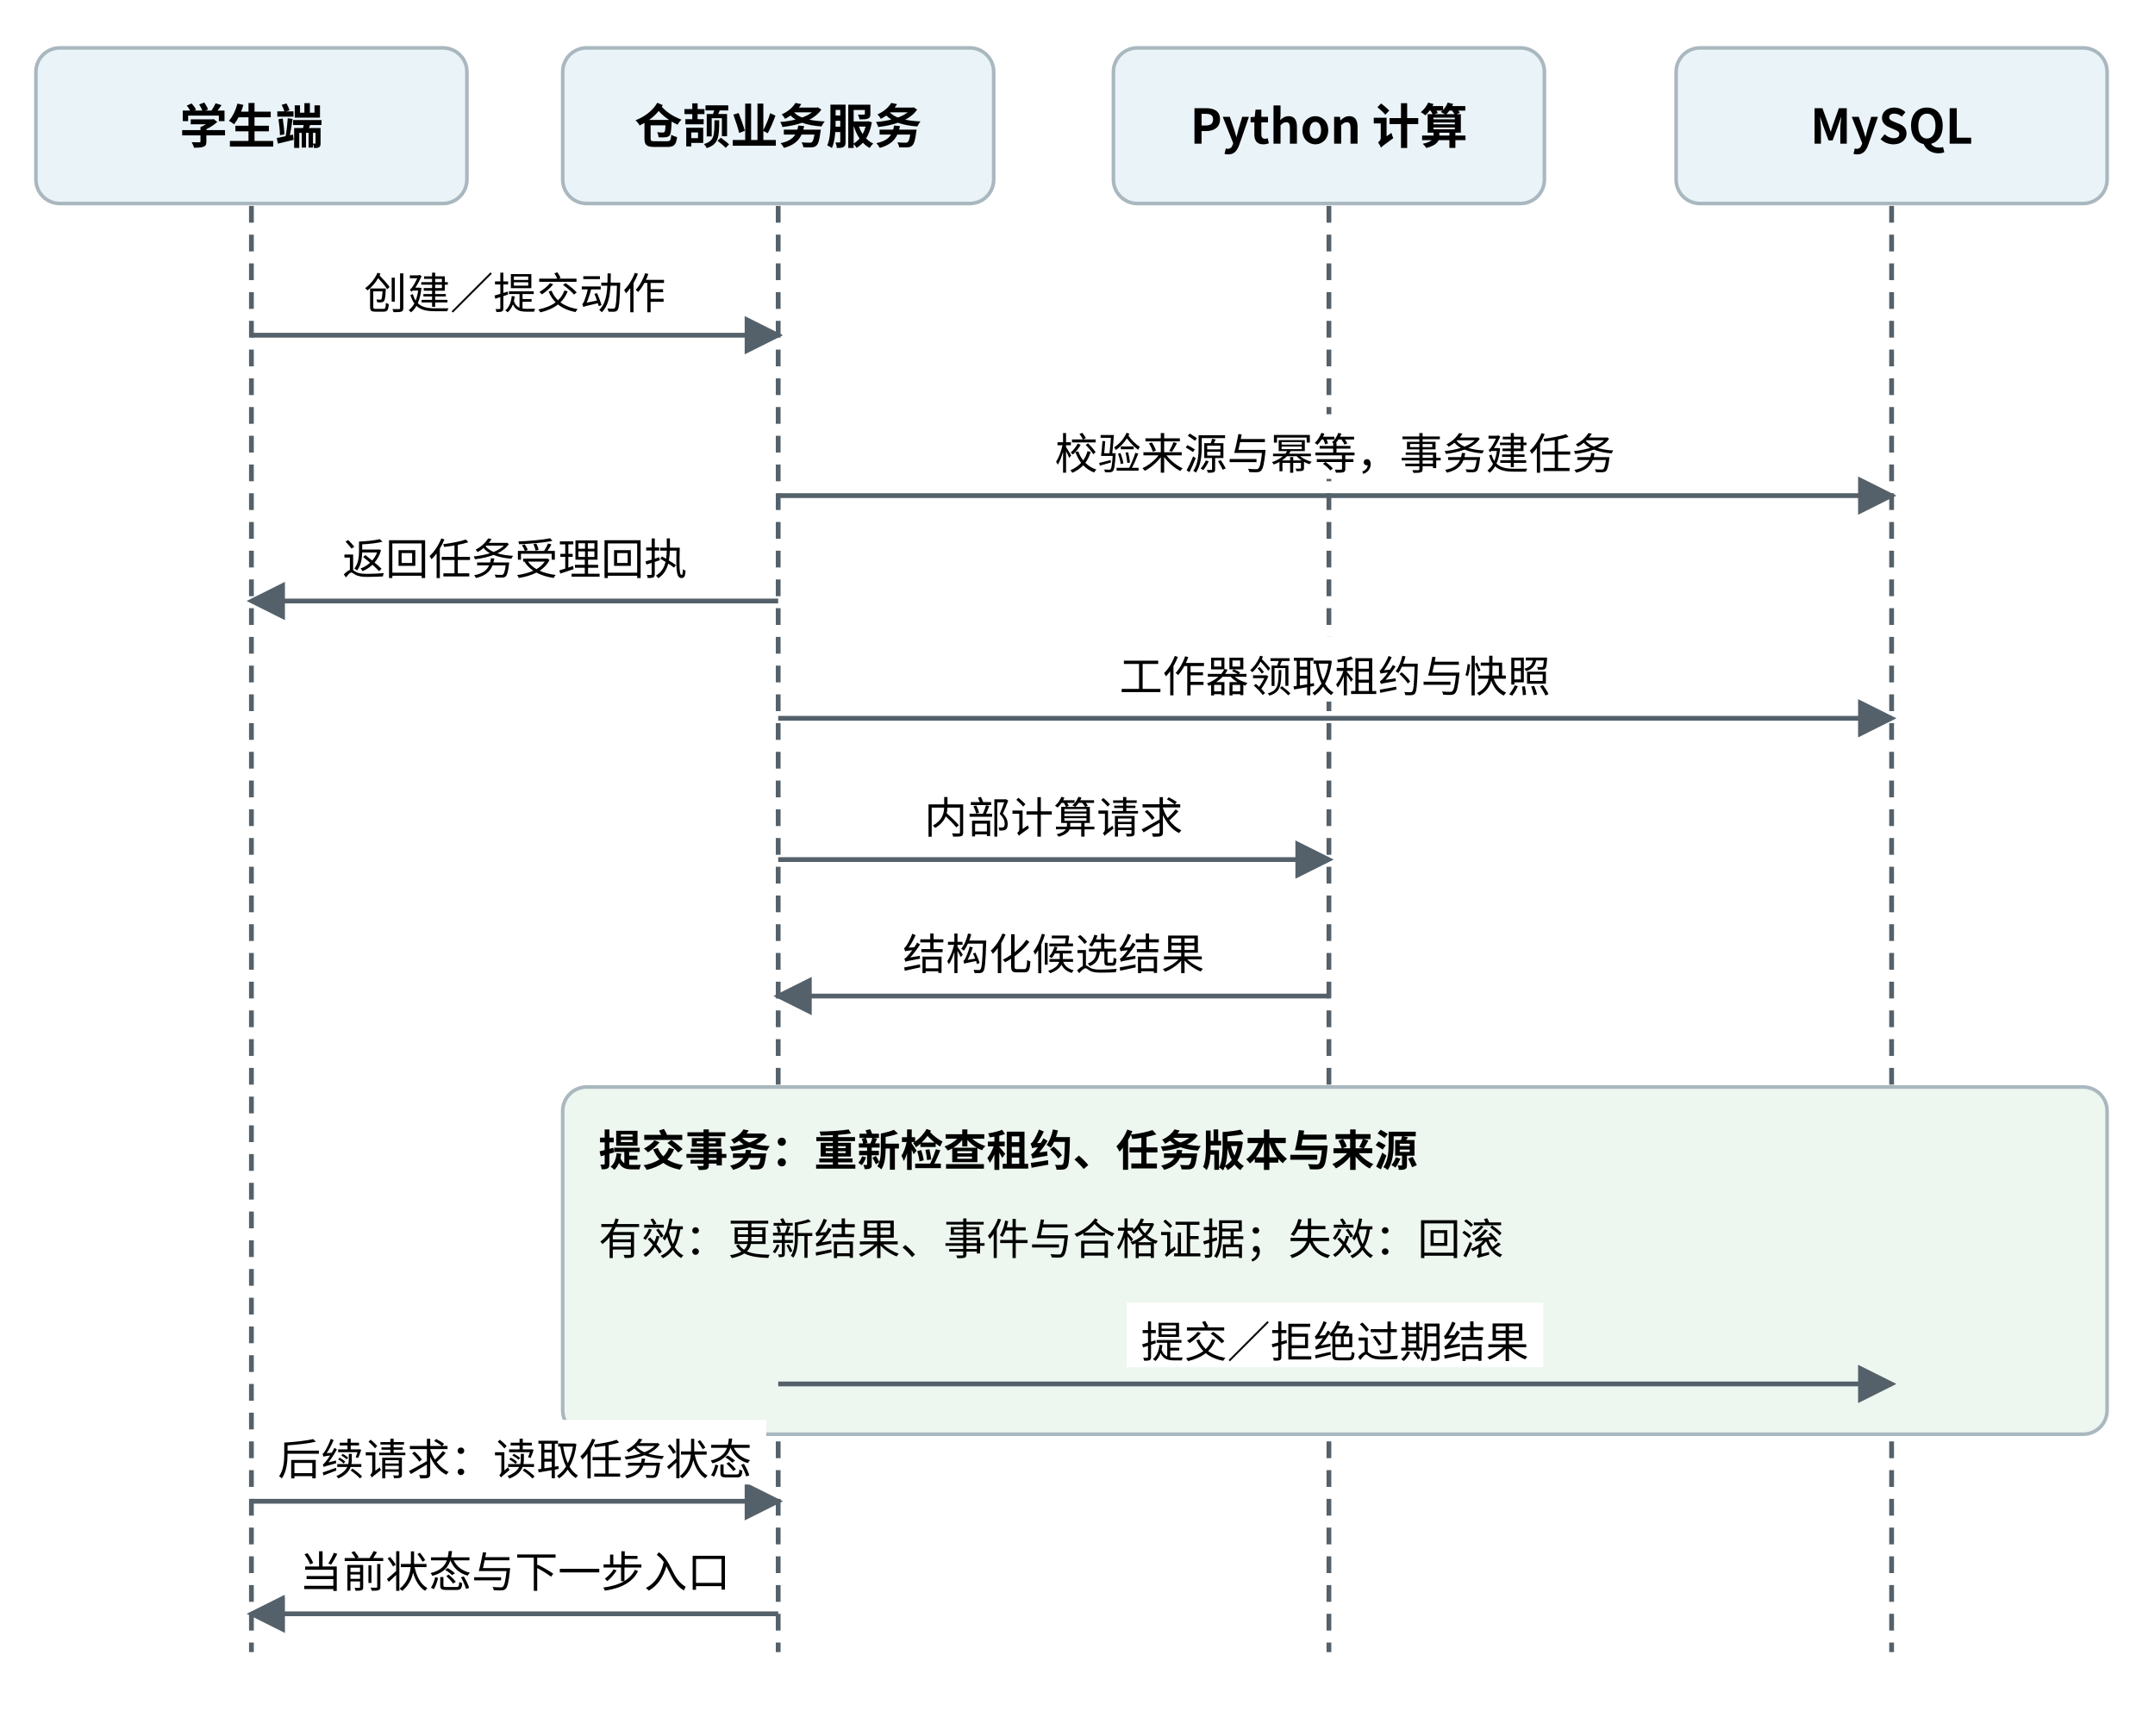
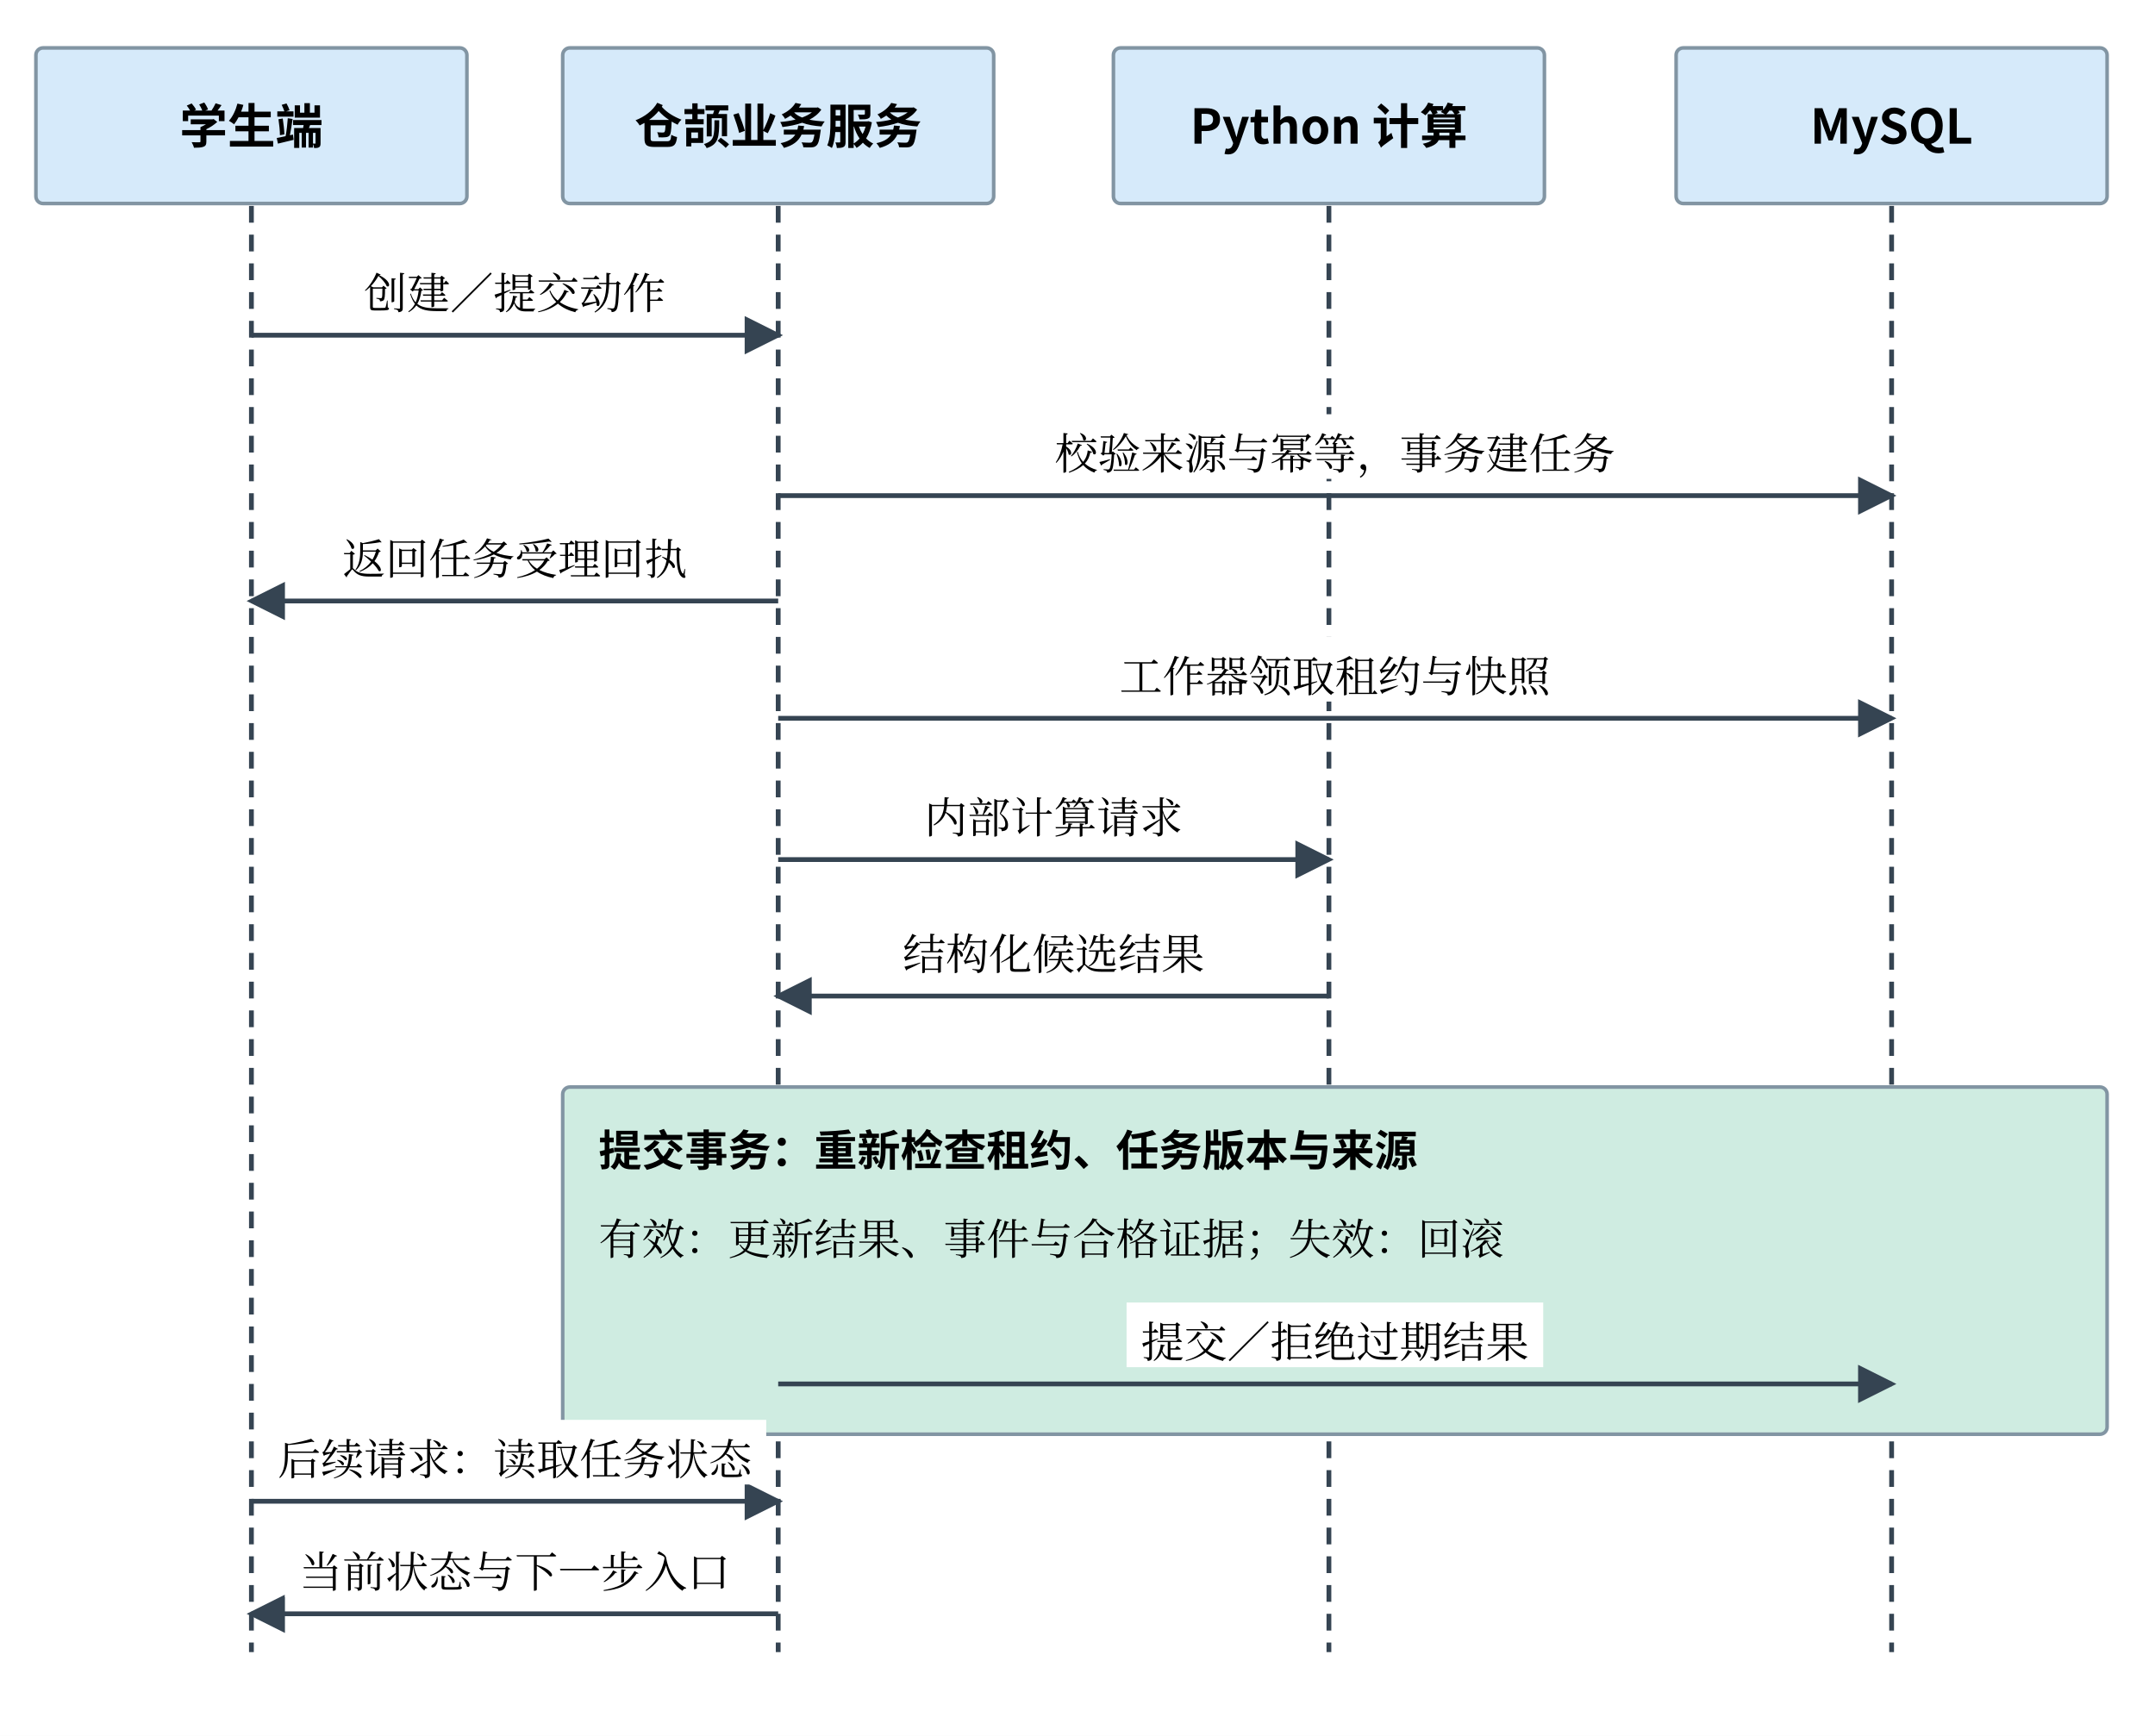
<svg xmlns="http://www.w3.org/2000/svg" width="900" height="725" viewBox="0 0 900 725">
  <defs>
    <marker id="arrow" markerWidth="8" markerHeight="8" refX="7" refY="4" orient="auto">
-       <path d="M0 0 L8 4 L0 8Z" fill="#55616a" />
+       <path d="M0 0 L8 4 L0 8Z" fill="#354452" />
    </marker>
  </defs>
  <rect width="900" height="725" fill="#ffffff" />
-   <rect x="15" y="20" width="180" height="65" rx="10" fill="#eaf3f8" stroke="#a9b8bf" stroke-width="1.5" />
-   <text x="105" y="60" fill="#000000" font-family="Noto Sans CJK SC, sans-serif" font-size="20" font-weight="700" text-anchor="middle">
+   <rect x="15" y="20" width="180" height="65" rx="3" fill="#d6eafa" stroke="#8295a3" stroke-width="1.5" />
+   <text x="105" y="60" fill="#000000" font-family="Noto Sans CJK SC" font-size="20" font-weight="700" text-anchor="middle">
    <tspan x="105" dy="0">学生端</tspan>
  </text>
-   <path d="M105,86 L105,690" fill="none" stroke="#55616a" stroke-width="2" stroke-dasharray="7 5" />
-   <rect x="235" y="20" width="180" height="65" rx="10" fill="#eaf3f8" stroke="#a9b8bf" stroke-width="1.5" />
-   <text x="325" y="60" fill="#000000" font-family="Noto Sans CJK SC, sans-serif" font-size="20" font-weight="700" text-anchor="middle">
+   <path d="M105,86 L105,690" fill="none" stroke="#354452" stroke-width="2" stroke-dasharray="7 5" />
+   <rect x="235" y="20" width="180" height="65" rx="3" fill="#d6eafa" stroke="#8295a3" stroke-width="1.5" />
+   <text x="325" y="60" fill="#000000" font-family="Noto Sans CJK SC" font-size="20" font-weight="700" text-anchor="middle">
    <tspan x="325" dy="0">仓颉业务服务</tspan>
  </text>
-   <path d="M325,86 L325,690" fill="none" stroke="#55616a" stroke-width="2" stroke-dasharray="7 5" />
-   <rect x="465" y="20" width="180" height="65" rx="10" fill="#eaf3f8" stroke="#a9b8bf" stroke-width="1.5" />
-   <text x="555" y="60" fill="#000000" font-family="Noto Sans CJK SC, sans-serif" font-size="20" font-weight="700" text-anchor="middle">
+   <path d="M325,86 L325,690" fill="none" stroke="#354452" stroke-width="2" stroke-dasharray="7 5" />
+   <rect x="465" y="20" width="180" height="65" rx="3" fill="#d6eafa" stroke="#8295a3" stroke-width="1.5" />
+   <text x="555" y="60" fill="#000000" font-family="Noto Sans CJK SC" font-size="20" font-weight="700" text-anchor="middle">
    <tspan x="555" dy="0">Python 计算</tspan>
  </text>
-   <path d="M555,86 L555,690" fill="none" stroke="#55616a" stroke-width="2" stroke-dasharray="7 5" />
-   <rect x="700" y="20" width="180" height="65" rx="10" fill="#eaf3f8" stroke="#a9b8bf" stroke-width="1.5" />
-   <text x="790" y="60" fill="#000000" font-family="Noto Sans CJK SC, sans-serif" font-size="20" font-weight="700" text-anchor="middle">
+   <path d="M555,86 L555,690" fill="none" stroke="#354452" stroke-width="2" stroke-dasharray="7 5" />
+   <rect x="700" y="20" width="180" height="65" rx="3" fill="#d6eafa" stroke="#8295a3" stroke-width="1.5" />
+   <text x="790" y="60" fill="#000000" font-family="Noto Sans CJK SC" font-size="20" font-weight="700" text-anchor="middle">
    <tspan x="790" dy="0">MySQL</tspan>
  </text>
-   <path d="M790,86 L790,690" fill="none" stroke="#55616a" stroke-width="2" stroke-dasharray="7 5" />
-   <path d="M105,140 L325,140" fill="none" stroke="#55616a" stroke-width="2" marker-end="url(#arrow)" />
+   <path d="M790,86 L790,690" fill="none" stroke="#354452" stroke-width="2" stroke-dasharray="7 5" />
+   <path d="M105,140 L325,140" fill="none" stroke="#354452" stroke-width="2" marker-end="url(#arrow)" />
  <rect x="146.0" y="106" width="138.0" height="27" rx="0" fill="#ffffff" stroke="none" stroke-width="1.5" />
-   <text x="215.0" y="129" fill="#000000" font-family="Noto Sans CJK SC, sans-serif" font-size="18" font-weight="400" text-anchor="middle">
+   <text x="215.0" y="129" fill="#000000" font-family="Noto Serif CJK SC" font-size="18" font-weight="400" text-anchor="middle">
    <tspan x="215.0" dy="0">创建／提交动作</tspan>
  </text>
-   <path d="M325,207 L790,207" fill="none" stroke="#55616a" stroke-width="2" marker-end="url(#arrow)" />
+   <path d="M325,207 L790,207" fill="none" stroke="#354452" stroke-width="2" marker-end="url(#arrow)" />
  <rect x="434.5" y="173" width="246.0" height="27" rx="0" fill="#ffffff" stroke="none" stroke-width="1.5" />
-   <text x="557.5" y="196" fill="#000000" font-family="Noto Sans CJK SC, sans-serif" font-size="18" font-weight="400" text-anchor="middle">
+   <text x="557.5" y="196" fill="#000000" font-family="Noto Serif CJK SC" font-size="18" font-weight="400" text-anchor="middle">
    <tspan x="557.5" dy="0">校验来源与幂等，事务建任务</tspan>
  </text>
-   <path d="M325,251 L105,251" fill="none" stroke="#55616a" stroke-width="2" marker-end="url(#arrow)" />
+   <path d="M325,251 L105,251" fill="none" stroke="#354452" stroke-width="2" marker-end="url(#arrow)" />
  <rect x="137.0" y="217" width="156.0" height="27" rx="0" fill="#ffffff" stroke="none" stroke-width="1.5" />
-   <text x="215.0" y="240" fill="#000000" font-family="Noto Sans CJK SC, sans-serif" font-size="18" font-weight="400" text-anchor="middle">
+   <text x="215.0" y="240" fill="#000000" font-family="Noto Serif CJK SC" font-size="18" font-weight="400" text-anchor="middle">
    <tspan x="215.0" dy="0">返回任务受理回执</tspan>
  </text>
-   <path d="M325,300 L790,300" fill="none" stroke="#55616a" stroke-width="2" marker-end="url(#arrow)" />
+   <path d="M325,300 L790,300" fill="none" stroke="#354452" stroke-width="2" marker-end="url(#arrow)" />
  <rect x="461.5" y="266" width="192.0" height="27" rx="0" fill="#ffffff" stroke="none" stroke-width="1.5" />
-   <text x="557.5" y="289" fill="#000000" font-family="Noto Sans CJK SC, sans-serif" font-size="18" font-weight="400" text-anchor="middle">
+   <text x="557.5" y="289" fill="#000000" font-family="Noto Serif CJK SC" font-size="18" font-weight="400" text-anchor="middle">
    <tspan x="557.5" dy="0">工作器领取租约与快照</tspan>
  </text>
-   <path d="M325,359 L555,359" fill="none" stroke="#55616a" stroke-width="2" marker-end="url(#arrow)" />
+   <path d="M325,359 L555,359" fill="none" stroke="#354452" stroke-width="2" marker-end="url(#arrow)" />
  <rect x="380.0" y="325" width="120.0" height="27" rx="0" fill="#ffffff" stroke="none" stroke-width="1.5" />
-   <text x="440.0" y="348" fill="#000000" font-family="Noto Sans CJK SC, sans-serif" font-size="18" font-weight="400" text-anchor="middle">
+   <text x="440.0" y="348" fill="#000000" font-family="Noto Serif CJK SC" font-size="18" font-weight="400" text-anchor="middle">
    <tspan x="440.0" dy="0">内部计算请求</tspan>
  </text>
-   <path d="M555,416 L325,416" fill="none" stroke="#55616a" stroke-width="2" marker-end="url(#arrow)" />
+   <path d="M555,416 L325,416" fill="none" stroke="#354452" stroke-width="2" marker-end="url(#arrow)" />
  <rect x="371.0" y="382" width="138.0" height="27" rx="0" fill="#ffffff" stroke="none" stroke-width="1.5" />
-   <text x="440.0" y="405" fill="#000000" font-family="Noto Sans CJK SC, sans-serif" font-size="18" font-weight="400" text-anchor="middle">
+   <text x="440.0" y="405" fill="#000000" font-family="Noto Serif CJK SC" font-size="18" font-weight="400" text-anchor="middle">
    <tspan x="440.0" dy="0">结构化候选结果</tspan>
  </text>
-   <rect x="235" y="454" width="645" height="145" rx="10" fill="#edf6ef" stroke="#a9b8bf" stroke-width="1.5" />
-   <text x="250" y="487" fill="#000000" font-family="Noto Sans CJK SC, sans-serif" font-size="18" font-weight="700" text-anchor="start">
+   <rect x="235" y="454" width="645" height="145" rx="3" fill="#cfece1" stroke="#8295a3" stroke-width="1.5" />
+   <text x="250" y="487" fill="#000000" font-family="Noto Sans CJK SC" font-size="18" font-weight="700" text-anchor="start">
    <tspan x="250" dy="0">提交事务：重新检查租约、任务版本与来源</tspan>
  </text>
-   <text x="250" y="524" fill="#000000" font-family="Noto Sans CJK SC, sans-serif" font-size="18" font-weight="400" text-anchor="start">
+   <text x="250" y="524" fill="#000000" font-family="Noto Serif CJK SC" font-size="18" font-weight="400" text-anchor="start">
    <tspan x="250" dy="0">有效：更新结果、事件与合格证据；失效：回滚</tspan>
  </text>
-   <path d="M325,578 L790,578" fill="none" stroke="#55616a" stroke-width="2" marker-end="url(#arrow)" />
+   <path d="M325,578 L790,578" fill="none" stroke="#354452" stroke-width="2" marker-end="url(#arrow)" />
  <rect x="470.5" y="544" width="174.0" height="27" rx="0" fill="#ffffff" stroke="none" stroke-width="1.5" />
-   <text x="557.5" y="567" fill="#000000" font-family="Noto Sans CJK SC, sans-serif" font-size="18" font-weight="400" text-anchor="middle">
+   <text x="557.5" y="567" fill="#000000" font-family="Noto Serif CJK SC" font-size="18" font-weight="400" text-anchor="middle">
    <tspan x="557.5" dy="0">提交／拒绝过期结果</tspan>
  </text>
-   <path d="M105,627 L325,627" fill="none" stroke="#55616a" stroke-width="2" marker-end="url(#arrow)" />
+   <path d="M105,627 L325,627" fill="none" stroke="#354452" stroke-width="2" marker-end="url(#arrow)" />
  <rect x="110.0" y="593" width="210.0" height="27" rx="0" fill="#ffffff" stroke="none" stroke-width="1.5" />
-   <text x="215.0" y="616" fill="#000000" font-family="Noto Sans CJK SC, sans-serif" font-size="18" font-weight="400" text-anchor="middle">
+   <text x="215.0" y="616" fill="#000000" font-family="Noto Serif CJK SC" font-size="18" font-weight="400" text-anchor="middle">
    <tspan x="215.0" dy="0">后续请求：读取任务状态</tspan>
  </text>
-   <path d="M325,674 L105,674" fill="none" stroke="#55616a" stroke-width="2" marker-end="url(#arrow)" />
+   <path d="M325,674 L105,674" fill="none" stroke="#354452" stroke-width="2" marker-end="url(#arrow)" />
  <rect x="119.0" y="640" width="192.0" height="27" rx="0" fill="#ffffff" stroke="none" stroke-width="1.5" />
-   <text x="215.0" y="663" fill="#000000" font-family="Noto Sans CJK SC, sans-serif" font-size="18" font-weight="400" text-anchor="middle">
+   <text x="215.0" y="663" fill="#000000" font-family="Noto Serif CJK SC" font-size="18" font-weight="400" text-anchor="middle">
    <tspan x="215.0" dy="0">当前状态与下一步入口</tspan>
  </text>
</svg>
